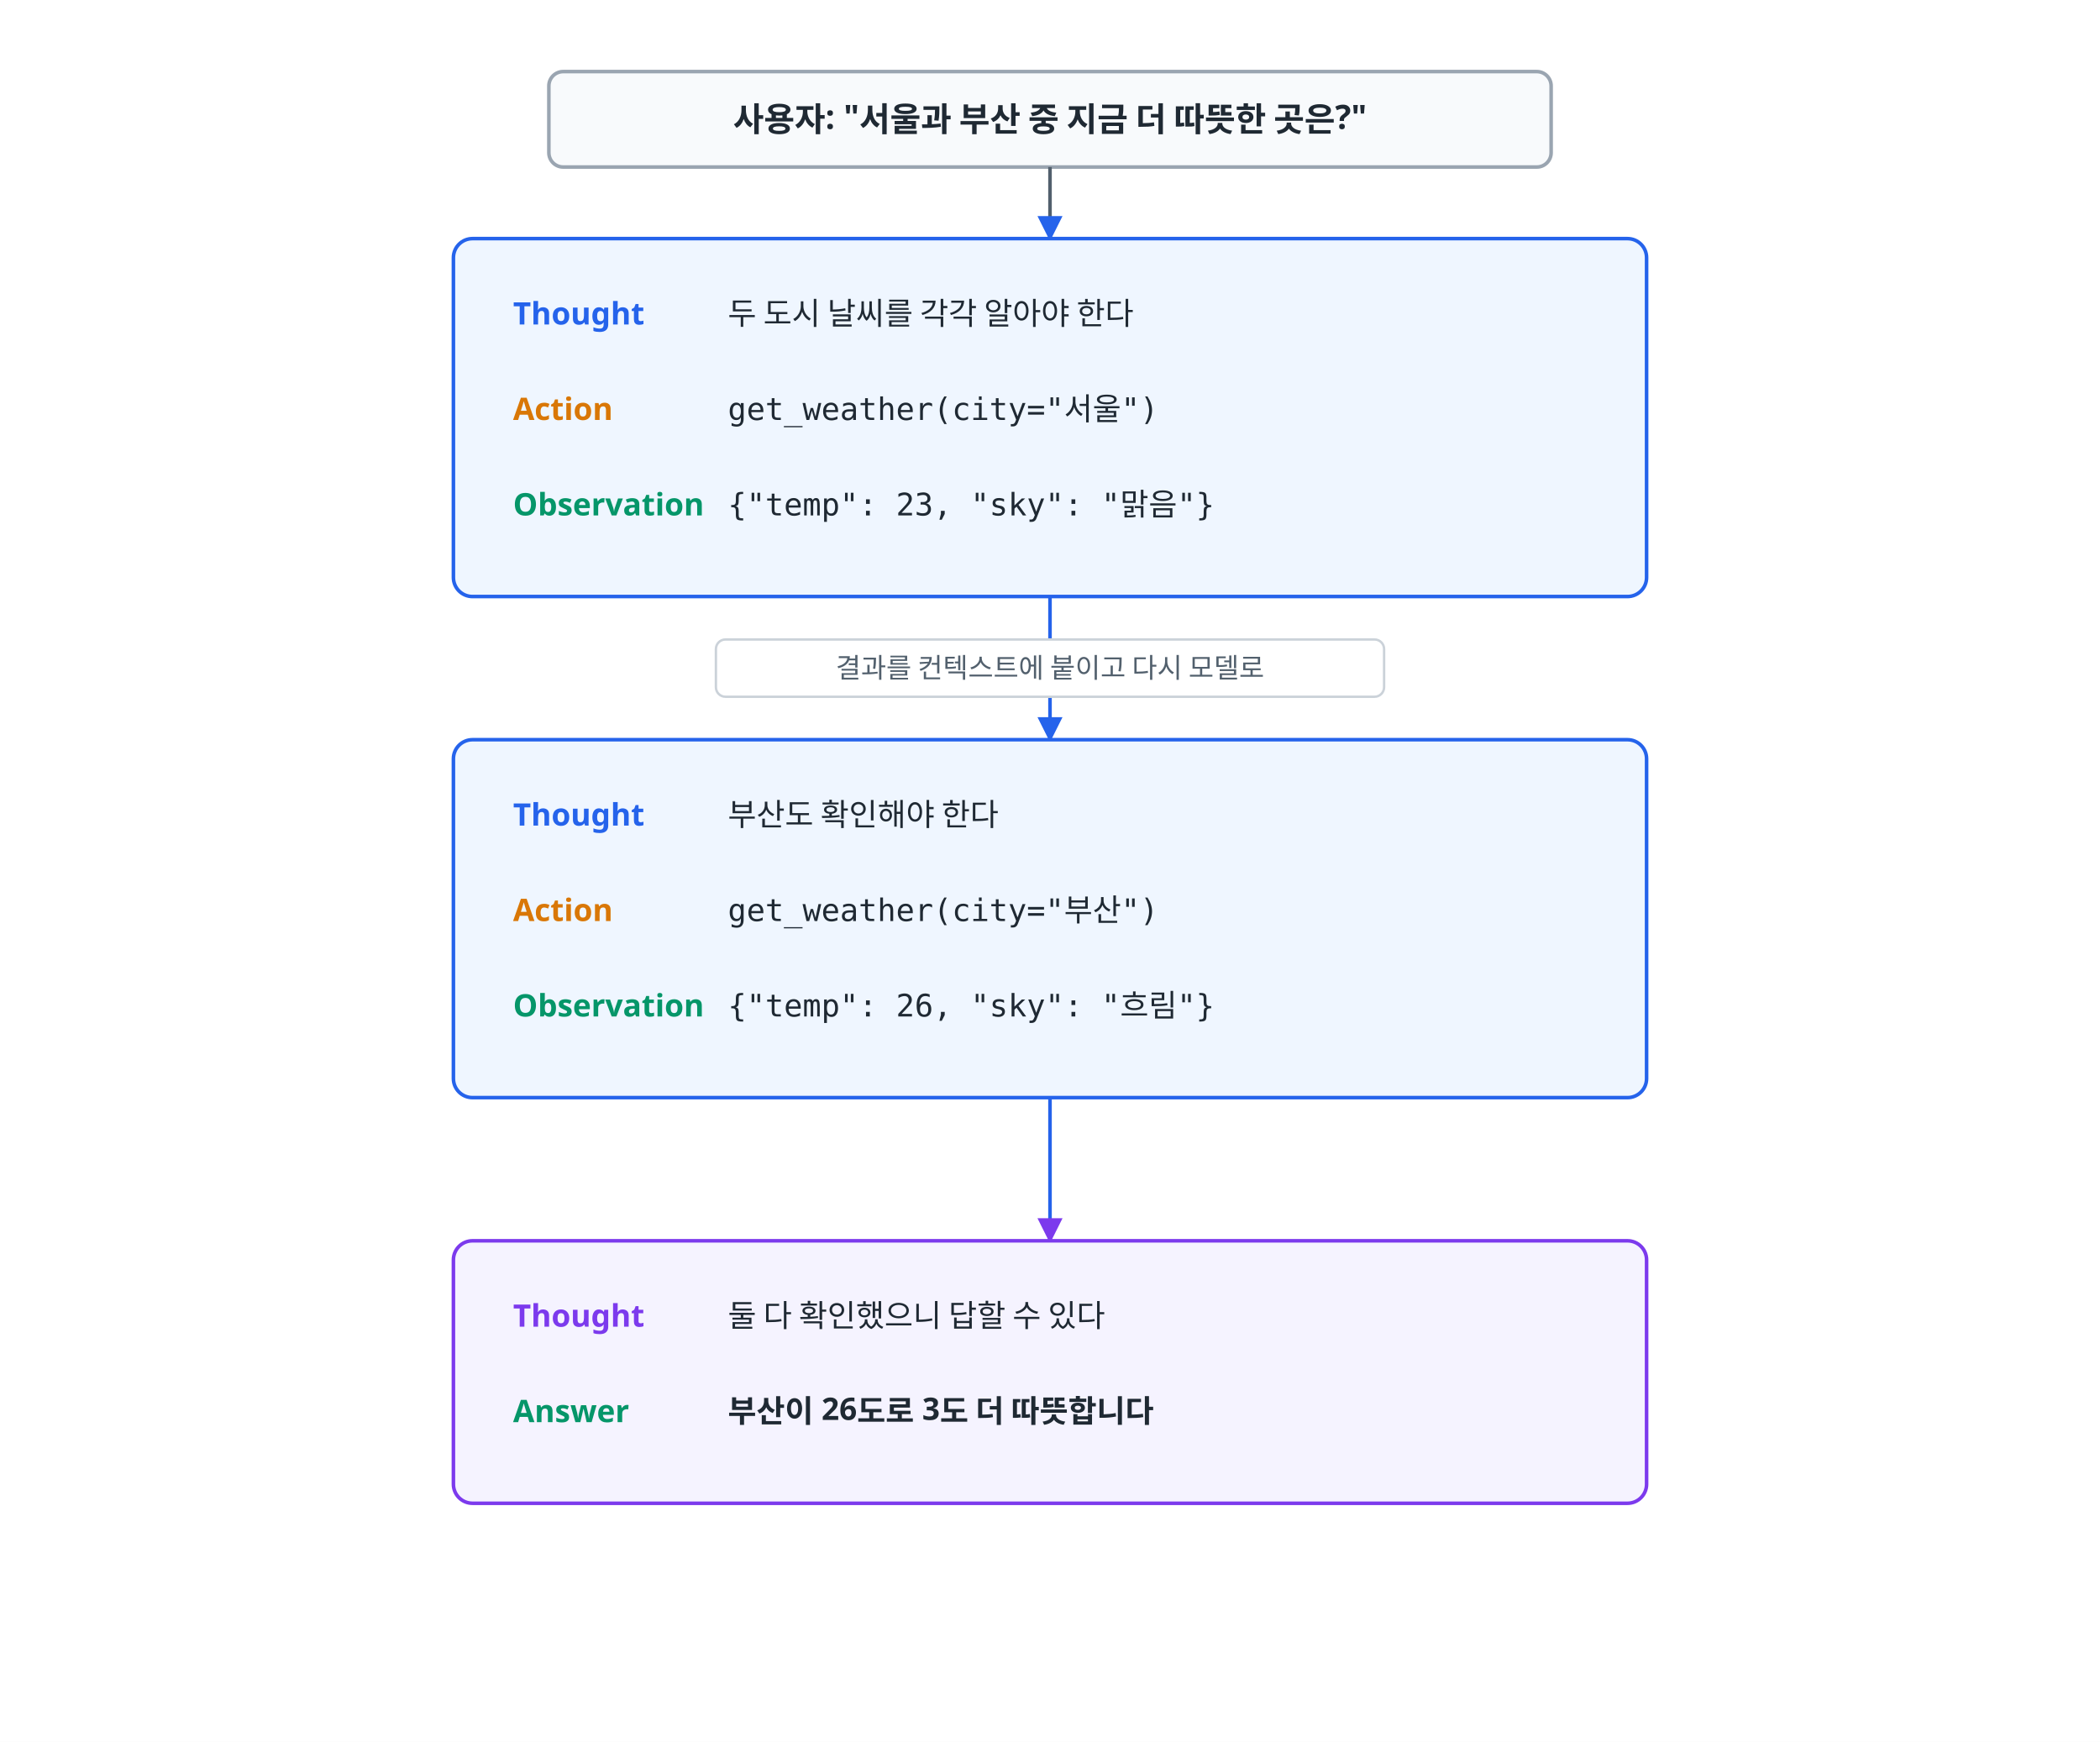
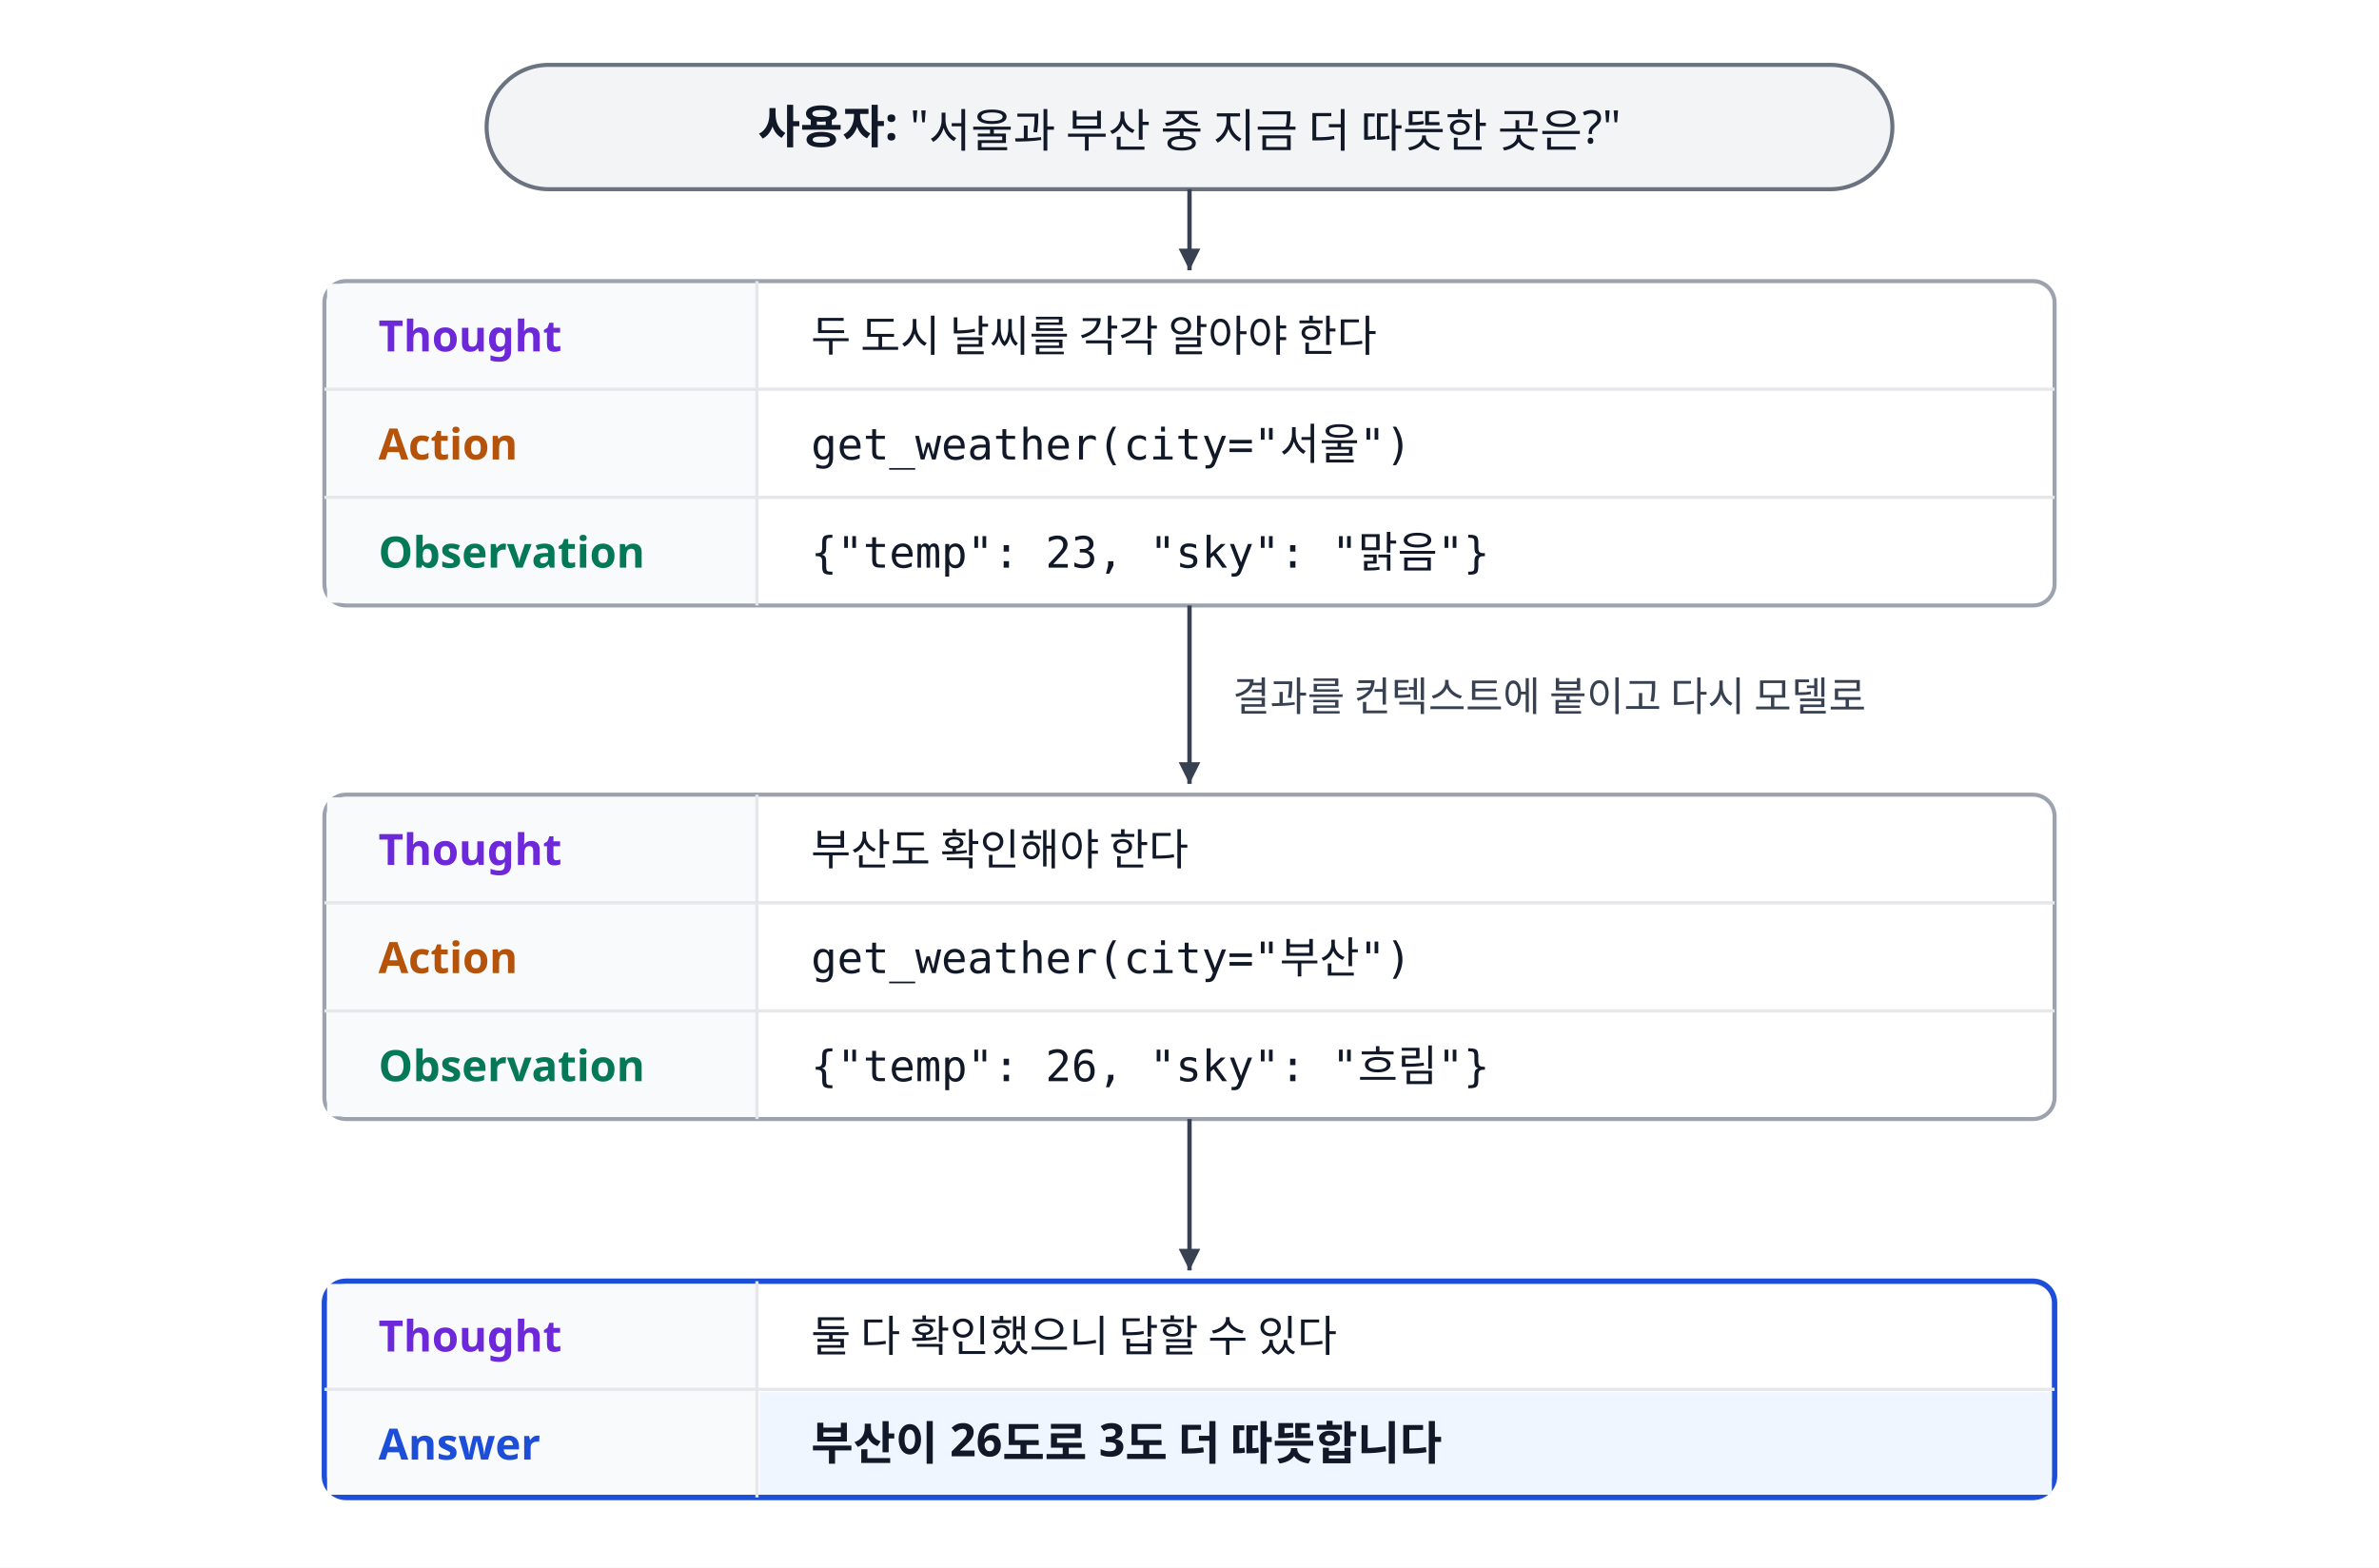
- <svg xmlns="http://www.w3.org/2000/svg" viewBox="0 0 880 730" width="880" height="730" font-family="'Malgun Gothic','Apple SD Gothic Neo','Noto Sans KR','Segoe UI',sans-serif" role="img" aria-labelledby="t d">
-   <rect width="880" height="730" fill="#ffffff" />
+ <svg xmlns="http://www.w3.org/2000/svg" viewBox="0 0 880 580" width="880" height="580" font-family="'Malgun Gothic','Apple SD Gothic Neo','Noto Sans KR','Segoe UI',sans-serif" role="img" aria-labelledby="t d">
+   <rect width="880" height="580" fill="#ffffff" />
  <defs>
-     <marker id="a-blue" viewBox="0 0 10 10" refX="9" refY="5" markerWidth="7" markerHeight="7" orient="auto-start-reverse">
-       <path d="M0,0 L10,5 L0,10 z" fill="#2563eb" />
-     </marker>
-     <marker id="a-purple" viewBox="0 0 10 10" refX="9" refY="5" markerWidth="7" markerHeight="7" orient="auto-start-reverse">
-       <path d="M0,0 L10,5 L0,10 z" fill="#7c3aed" />
+     <marker id="ah" viewBox="0 0 10 10" refX="10" refY="5" markerWidth="8" markerHeight="8" markerUnits="userSpaceOnUse" orient="auto">
+       <path d="M0,0 L10,5 L0,10 z" fill="#374151" />
    </marker>
  </defs>
-   <rect x="230" y="30" width="420" height="40" rx="6" fill="#f8fafc" stroke="#9aa5b1" stroke-width="1.5" />
-   <text x="440" y="55" font-size="14" font-weight="bold" fill="#1f2933" text-anchor="middle">사용자: "서울과 부산 중 지금 더 따뜻한 곳은?"</text>
-   <path d="M440,70 L440,100" stroke="#52606d" stroke-width="1.5" fill="none" marker-end="url(#a-blue)" />
-   <rect x="190" y="100" width="500" height="150" rx="8" fill="#eff6ff" stroke="#2563eb" stroke-width="1.5" />
-   <text x="215" y="136" font-size="13" font-weight="bold" fill="#2563eb">Thought</text>
-   <text x="305" y="136" font-size="13" fill="#1f2933">두 도시 날씨를 각각 알아야 한다</text>
-   <text x="215" y="176" font-size="13" font-weight="bold" fill="#d97706">Action</text>
-   <text x="305" y="176" font-size="13" font-family="monospace" fill="#1f2933">get_weather(city="서울")</text>
-   <text x="215" y="216" font-size="13" font-weight="bold" fill="#059669">Observation</text>
-   <text x="305" y="216" font-size="13" font-family="monospace" fill="#1f2933">{"temp": 23, "sky": "맑음"}</text>
-   <path d="M440,250 L440,310" stroke="#2563eb" stroke-width="1.5" fill="none" marker-end="url(#a-blue)" />
-   <rect x="300" y="268" width="280" height="24" fill="#ffffff" stroke="#cbd2d9" stroke-width="1" rx="4" />
-   <text x="440" y="284" font-size="11.5" fill="#52606d" text-anchor="middle">결과를 컨텍스트에 붙이고 다시 모델로</text>
-   <rect x="190" y="310" width="500" height="150" rx="8" fill="#eff6ff" stroke="#2563eb" stroke-width="1.5" />
-   <text x="215" y="346" font-size="13" font-weight="bold" fill="#2563eb">Thought</text>
-   <text x="305" y="346" font-size="13" fill="#1f2933">부산도 확인해야 한다</text>
-   <text x="215" y="386" font-size="13" font-weight="bold" fill="#d97706">Action</text>
-   <text x="305" y="386" font-size="13" font-family="monospace" fill="#1f2933">get_weather(city="부산")</text>
-   <text x="215" y="426" font-size="13" font-weight="bold" fill="#059669">Observation</text>
-   <text x="305" y="426" font-size="13" font-family="monospace" fill="#1f2933">{"temp": 26, "sky": "흐림"}</text>
-   <path d="M440,460 L440,520" stroke="#2563eb" stroke-width="1.5" fill="none" marker-end="url(#a-purple)" />
-   <rect x="190" y="520" width="500" height="110" rx="8" fill="#f5f3ff" stroke="#7c3aed" stroke-width="1.5" />
-   <text x="215" y="556" font-size="13" font-weight="bold" fill="#7c3aed">Thought</text>
-   <text x="305" y="556" font-size="13" fill="#1f2933">둘 다 확인했으니 답할 수 있다</text>
-   <text x="215" y="596" font-size="13" font-weight="bold" fill="#059669">Answer</text>
-   <text x="305" y="596" font-size="13" font-weight="bold" fill="#1f2933">부산이 26도로 3도 더 따뜻합니다</text>
+   <rect x="180" y="24" width="520" height="46" rx="23" fill="#f3f4f6" stroke="#6b7280" stroke-width="1.5" />
+   <text x="440" y="53" font-size="17" fill="#111827" text-anchor="middle">
+     <tspan font-weight="bold">사용자:</tspan> "서울과 부산 중 지금 더 따뜻한 곳은?"</text>
+   <path d="M440,70 L440,100" stroke="#374151" stroke-width="1.6" fill="none" marker-end="url(#ah)" />
+   <rect x="120" y="104" width="640" height="120" rx="8" fill="#ffffff" stroke="#9ca3af" stroke-width="1.5" />
+   <rect x="121" y="105" width="159" height="118" fill="#f9fafb" />
+   <path d="M280,104 L280,224 M120,144 L760,144 M120,184 L760,184" stroke="#e5e7eb" stroke-width="1.2" fill="none" />
+   <text x="140" y="130" font-size="16" font-weight="bold" fill="#6d28d9">Thought</text>
+   <text x="300" y="130" font-size="16" fill="#111827">두 도시 날씨를 각각 알아야 한다</text>
+   <text x="140" y="170" font-size="16" font-weight="bold" fill="#b45309">Action</text>
+   <text x="300" y="170" font-size="16" fill="#111827" font-family="Consolas,'D2Coding',Menlo,'Malgun Gothic',monospace">get_weather(city="서울")</text>
+   <text x="140" y="210" font-size="16" font-weight="bold" fill="#047857">Observation</text>
+   <text x="300" y="210" font-size="16" fill="#111827" font-family="Consolas,'D2Coding',Menlo,'Malgun Gothic',monospace">{"temp": 23, "sky": "맑음"}</text>
+   <path d="M440,224 L440,290" stroke="#374151" stroke-width="1.6" fill="none" marker-end="url(#ah)" />
+   <text x="456" y="263" font-size="15" fill="#374151">결과를 컨텍스트에 붙이고 다시 모델로</text>
+   <rect x="120" y="294" width="640" height="120" rx="8" fill="#ffffff" stroke="#9ca3af" stroke-width="1.5" />
+   <rect x="121" y="295" width="159" height="118" fill="#f9fafb" />
+   <path d="M280,294 L280,414 M120,334 L760,334 M120,374 L760,374" stroke="#e5e7eb" stroke-width="1.2" fill="none" />
+   <text x="140" y="320" font-size="16" font-weight="bold" fill="#6d28d9">Thought</text>
+   <text x="300" y="320" font-size="16" fill="#111827">부산도 확인해야 한다</text>
+   <text x="140" y="360" font-size="16" font-weight="bold" fill="#b45309">Action</text>
+   <text x="300" y="360" font-size="16" fill="#111827" font-family="Consolas,'D2Coding',Menlo,'Malgun Gothic',monospace">get_weather(city="부산")</text>
+   <text x="140" y="400" font-size="16" font-weight="bold" fill="#047857">Observation</text>
+   <text x="300" y="400" font-size="16" fill="#111827" font-family="Consolas,'D2Coding',Menlo,'Malgun Gothic',monospace">{"temp": 26, "sky": "흐림"}</text>
+   <path d="M440,414 L440,470" stroke="#374151" stroke-width="1.6" fill="none" marker-end="url(#ah)" />
+   <rect x="120" y="474" width="640" height="80" rx="8" fill="#ffffff" stroke="#1d4ed8" stroke-width="2" />
+   <rect x="121" y="475" width="159" height="78" fill="#f9fafb" />
+   <rect x="281" y="515" width="478" height="38" fill="#eff6ff" />
+   <path d="M280,474 L280,554 M120,514 L760,514" stroke="#e5e7eb" stroke-width="1.2" fill="none" />
+   <text x="140" y="500" font-size="16" font-weight="bold" fill="#6d28d9">Thought</text>
+   <text x="300" y="500" font-size="16" fill="#111827">둘 다 확인했으니 답할 수 있다</text>
+   <text x="140" y="540" font-size="16" font-weight="bold" fill="#1d4ed8">Answer</text>
+   <text x="300" y="540" font-size="17" font-weight="bold" fill="#111827">부산이 26도로 3도 더 따뜻합니다</text>
</svg>
